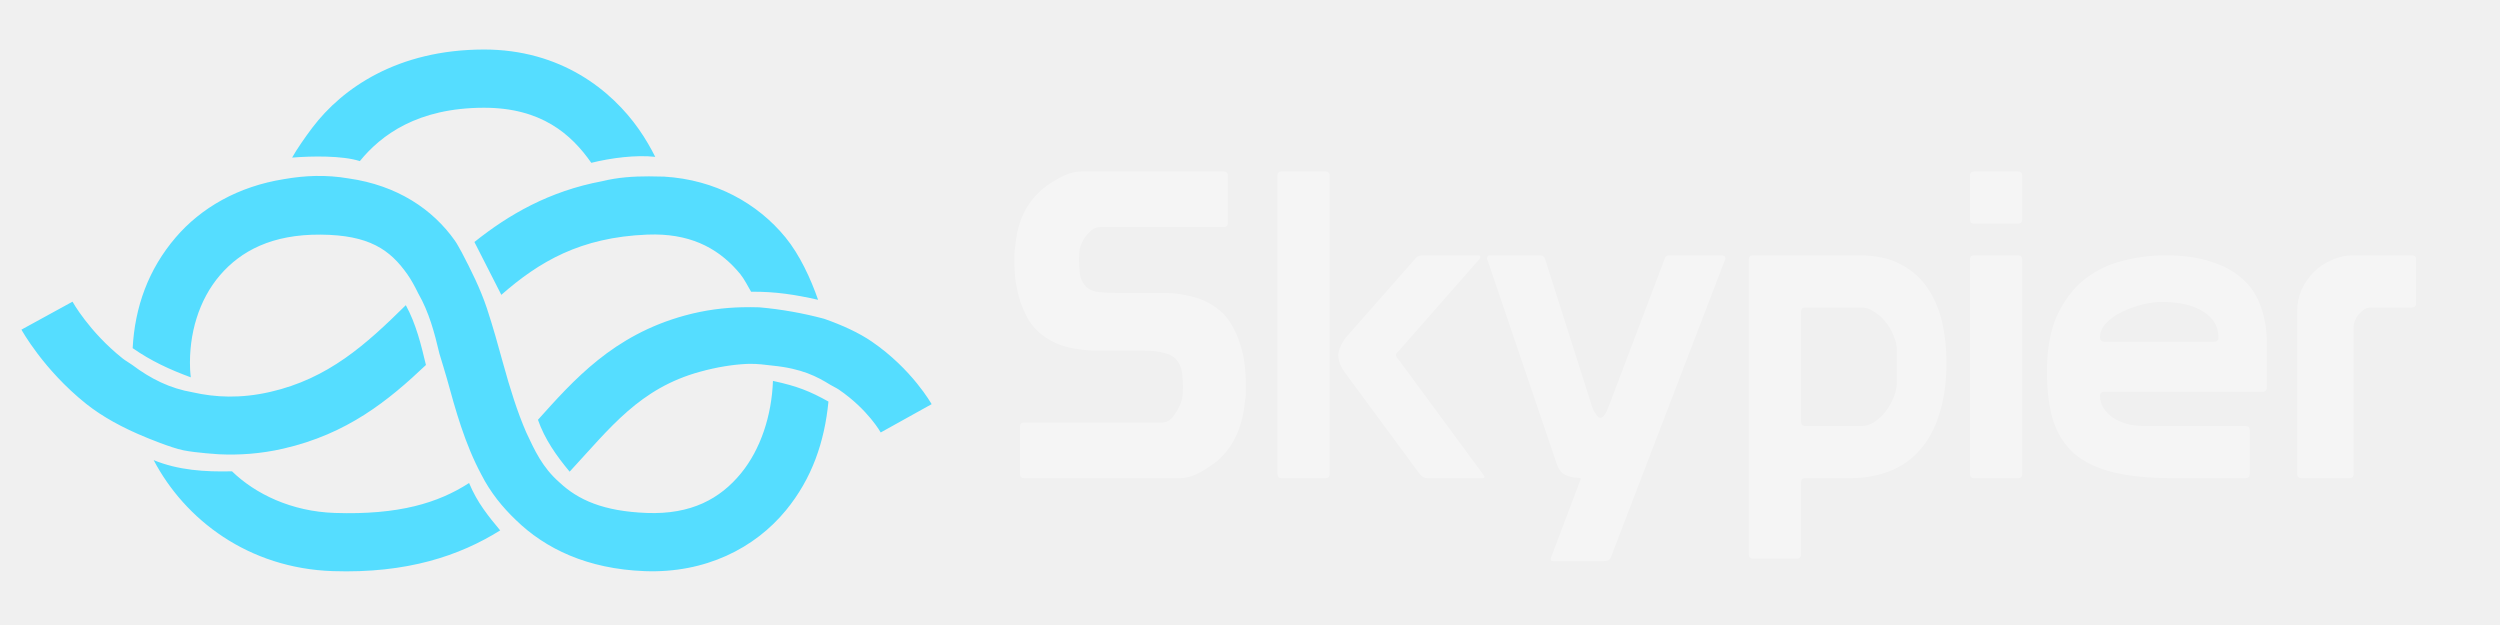
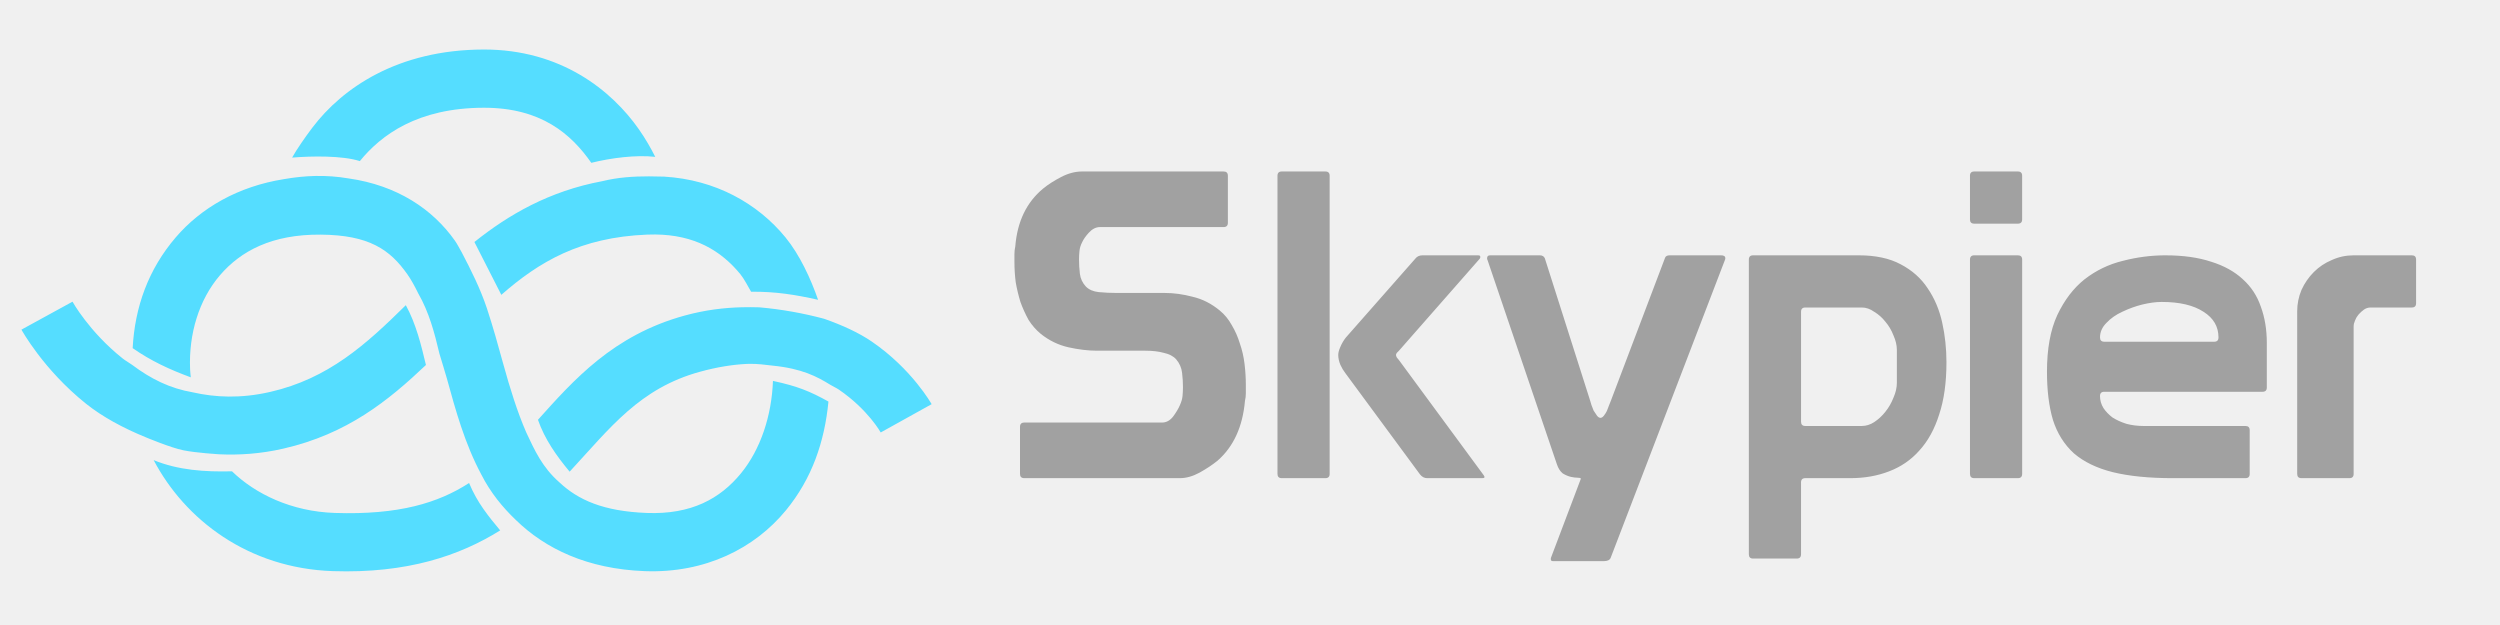
<svg xmlns="http://www.w3.org/2000/svg" width="2600" height="650" version="1.1" viewBox="0 0 687.91 171.98">
-   <path d="m297.73 47.187c-1.883 0-3.805 0.51-5.766 1.53-1.962 1.02-3.609 2.079-4.943 3.178-4.551 3.766-7.101 9.064-7.65 15.89-0.157 0.706-0.235 1.411-0.235 2.117v2.236c0 1.805 0.117 3.65 0.352 5.533 0.314 1.805 0.747 3.609 1.296 5.414 0.628 1.726 1.373 3.374 2.236 4.943 0.942 1.491 2.079 2.784 3.413 3.882 2.275 1.805 4.785 3.021 7.532 3.649 2.825 0.628 5.453 0.942 7.886 0.942h13.3c1.962 0 3.647 0.195 5.06 0.588 1.491 0.314 2.629 0.904 3.413 1.767 0.942 1.098 1.491 2.353 1.648 3.766 0.157 1.334 0.235 2.629 0.235 3.884 0 0.863-0.04 1.687-0.118 2.471-0.079 0.785-0.312 1.609-0.705 2.471-0.392 0.942-1.021 1.999-1.884 3.176-0.863 1.098-1.882 1.648-3.059 1.648h-37.898c-0.785 0-1.177 0.393-1.177 1.177v12.946c0 0.785 0.393 1.177 1.177 1.177h42.842c1.726 0 3.531-0.51 5.414-1.53 1.962-1.098 3.609-2.196 4.943-3.295 4.394-3.845 6.904-9.338 7.531-16.477 0.157-0.628 0.235-1.294 0.235-2.001v-2.471c0-1.805-0.117-3.688-0.352-5.649-0.235-1.962-0.668-3.845-1.296-5.649-0.549-1.805-1.294-3.493-2.236-5.062-0.863-1.569-1.961-2.903-3.295-4.001-2.275-1.883-4.747-3.138-7.415-3.766-2.668-0.706-5.218-1.059-7.65-1.059h-13.181c-1.805 0-3.493-0.079-5.062-0.235-1.491-0.157-2.667-0.667-3.53-1.53-0.942-1.02-1.491-2.198-1.648-3.532-0.157-1.334-0.235-2.629-0.235-3.884 0-0.785 0.04-1.568 0.119-2.353s0.312-1.57 0.705-2.355c0.392-0.863 1.021-1.765 1.884-2.707 0.942-1.02 1.961-1.53 3.059-1.53h34.014c0.785 0 1.177-0.393 1.177-1.177v-12.946c0-0.785-0.393-1.177-1.177-1.177h-38.957zm54.963 0c-0.785 0-1.177 0.393-1.177 1.177v82.033c0 0.785 0.393 1.177 1.177 1.177h12.005c0.785 0 1.175-0.393 1.175-1.177v-82.032c0-0.785-0.391-1.177-1.175-1.177h-12.005zm190.55 0c-0.785 0-1.177 0.393-1.177 1.177v12.005c0 0.785 0.393 1.175 1.177 1.175h12.005c0.785 0 1.175-0.391 1.175-1.175v-12.005c0-0.785-0.391-1.177-1.175-1.177zm-151.82 23.069c-0.863 0-1.53 0.314-2.001 0.942l-19.066 21.655c-0.628 0.785-1.139 1.649-1.532 2.59-0.392 0.863-0.588 1.608-0.588 2.236 0 0.863 0.195 1.765 0.588 2.707 0.392 0.863 0.864 1.647 1.413 2.353l20.479 27.777c0.549 0.706 1.216 1.059 2.001 1.059h15.183c0.628 0 0.745-0.274 0.352-0.823l-23.303-31.66c-0.157-0.157-0.354-0.393-0.59-0.706-0.157-0.314-0.235-0.549-0.235-0.706s0.079-0.354 0.235-0.59c0.235-0.235 0.433-0.431 0.59-0.588l22.009-25.069c0.314-0.314 0.431-0.588 0.352-0.823 0-0.235-0.195-0.352-0.588-0.352h-15.3zm18.595 0c-0.549 0-0.823 0.274-0.823 0.823 0 0.235 0.038 0.392 0.117 0.471l19.068 56.139c0.392 1.177 0.94 2.041 1.647 2.59 0.785 0.471 1.53 0.785 2.236 0.942 0.706 0.157 1.335 0.235 1.884 0.235 0.549 0 0.823 0.079 0.823 0.235v0.117l-8.238 21.773v0.354c0 0.314 0.195 0.471 0.588 0.471h14.006c1.02 0 1.648-0.314 1.884-0.942l31.424-81.915c0.079-0.157 0.119-0.314 0.119-0.471 0-0.549-0.393-0.823-1.177-0.823h-14.123c-0.706 0-1.139 0.236-1.296 0.706l-14.946 39.426c-0.079 0.235-0.236 0.628-0.471 1.177-0.157 0.471-0.354 0.98-0.59 1.53-0.235 0.471-0.509 0.904-0.823 1.296-0.314 0.392-0.628 0.588-0.942 0.588-0.314 0-0.626-0.195-0.94-0.588-0.314-0.471-0.628-0.942-0.942-1.413-0.235-0.549-0.433-1.059-0.59-1.53-0.157-0.549-0.274-0.942-0.352-1.177l-12.477-39.192c-0.235-0.549-0.705-0.823-1.411-0.823h-13.654zm72.381 0c-0.785 0-1.176 0.391-1.176 1.175v81.092c0 0.785 0.391 1.177 1.176 1.177h12.005c0.785 0 1.177-0.393 1.177-1.177v-19.772c0-0.785 0.393-1.177 1.177-1.177h12.358c3.923 0 7.492-0.627 10.709-1.882 3.295-1.255 6.081-3.179 8.357-5.768 2.354-2.589 4.159-5.885 5.414-9.886 1.334-4.002 2.001-8.787 2.001-14.358 0-3.766-0.393-7.414-1.177-10.945-0.785-3.531-2.118-6.671-4.001-9.417-1.805-2.746-4.276-4.942-7.415-6.59-3.06-1.648-6.905-2.471-11.534-2.471h-29.071zm60.849 0c-0.785 0-1.177 0.391-1.177 1.175v58.965c0 0.785 0.393 1.177 1.177 1.177h12.005c0.785 0 1.175-0.393 1.175-1.177v-58.965c0-0.785-0.391-1.175-1.175-1.175zm52.609 0c-3.923 0-7.847 0.51-11.77 1.53-3.845 0.942-7.335 2.628-10.474 5.06-3.06 2.432-5.572 5.728-7.533 9.886-1.883 4.08-2.824 9.259-2.824 15.535 0 5.179 0.55 9.612 1.648 13.3 1.177 3.688 3.099 6.749 5.766 9.182 2.746 2.354 6.316 4.08 10.709 5.179 4.472 1.098 10.006 1.647 16.596 1.647h19.889c0.785 0 1.177-0.393 1.177-1.177v-12.004c0-0.785-0.393-1.177-1.177-1.177h-28.01c-1.648 0-3.217-0.195-4.708-0.588-1.491-0.471-2.786-1.061-3.884-1.767-1.02-0.785-1.844-1.647-2.471-2.588-0.628-1.02-0.942-2.118-0.942-3.295 0-0.785 0.393-1.177 1.177-1.177h43.546c0.785 0 1.177-0.393 1.177-1.177v-12.241c0-3.688-0.55-7.021-1.648-10.003-1.02-2.982-2.668-5.493-4.943-7.533-2.275-2.119-5.178-3.726-8.709-4.824-3.531-1.177-7.729-1.765-12.594-1.765zm51.786 0c-2.118 0-4.119 0.431-6.002 1.294-1.883 0.785-3.531 1.883-4.943 3.295-1.412 1.412-2.55 3.06-3.413 4.943-0.785 1.883-1.177 3.845-1.177 5.885v44.723c0 0.785 0.393 1.177 1.177 1.177h13.181c0.785 0 1.177-0.393 1.177-1.177v-40.603c0-0.471 0.117-0.98 0.352-1.53 0.235-0.628 0.55-1.177 0.942-1.648 0.471-0.549 0.98-1.02 1.53-1.413 0.549-0.392 1.178-0.588 1.884-0.588h11.299c0.785 1e-5 1.175-0.393 1.175-1.177v-12.005c0-0.785-0.391-1.175-1.175-1.175h-16.006zm-52.844 12.829c4.943 0 8.788 0.902 11.534 2.707 2.746 1.726 4.118 4.079 4.118 7.061 0 0.785-0.393 1.177-1.177 1.177h-30.246c-0.785 0-1.177-0.393-1.177-1.177 0-1.491 0.588-2.824 1.765-4.001 1.177-1.255 2.629-2.275 4.355-3.059 1.805-0.863 3.648-1.53 5.531-2.001 1.962-0.471 3.728-0.706 5.297-0.706zm-98.035 1.53h15.535c1.177 0 2.313 0.393 3.412 1.177 1.177 0.706 2.198 1.609 3.061 2.707 0.942 1.098 1.687 2.353 2.236 3.766 0.628 1.412 0.942 2.746 0.942 4.001v9.063c0 1.334-0.314 2.708-0.942 4.12-0.549 1.412-1.294 2.706-2.236 3.882-0.863 1.098-1.884 2.041-3.061 2.826-1.098 0.706-2.235 1.059-3.412 1.059h-15.535c-0.785 0-1.177-0.393-1.177-1.177v-30.246c0-0.785 0.393-1.177 1.177-1.177z" fill="#fff" opacity=".341" stroke-width="7.356" />
+   <path d="m297.73 47.187c-1.883 0-3.805 0.51-5.766 1.53-1.962 1.02-3.609 2.079-4.943 3.178-4.551 3.766-7.101 9.064-7.65 15.89-0.157 0.706-0.235 1.411-0.235 2.117v2.236c0 1.805 0.117 3.65 0.352 5.533 0.314 1.805 0.747 3.609 1.296 5.414 0.628 1.726 1.373 3.374 2.236 4.943 0.942 1.491 2.079 2.784 3.413 3.882 2.275 1.805 4.785 3.021 7.532 3.649 2.825 0.628 5.453 0.942 7.886 0.942h13.3c1.962 0 3.647 0.195 5.06 0.588 1.491 0.314 2.629 0.904 3.413 1.767 0.942 1.098 1.491 2.353 1.648 3.766 0.157 1.334 0.235 2.629 0.235 3.884 0 0.863-0.04 1.687-0.118 2.471-0.079 0.785-0.312 1.609-0.705 2.471-0.392 0.942-1.021 1.999-1.884 3.176-0.863 1.098-1.882 1.648-3.059 1.648h-37.898c-0.785 0-1.177 0.393-1.177 1.177v12.946c0 0.785 0.393 1.177 1.177 1.177h42.842c1.726 0 3.531-0.51 5.414-1.53 1.962-1.098 3.609-2.196 4.943-3.295 4.394-3.845 6.904-9.338 7.531-16.477 0.157-0.628 0.235-1.294 0.235-2.001v-2.471c0-1.805-0.117-3.688-0.352-5.649-0.235-1.962-0.668-3.845-1.296-5.649-0.549-1.805-1.294-3.493-2.236-5.062-0.863-1.569-1.961-2.903-3.295-4.001-2.275-1.883-4.747-3.138-7.415-3.766-2.668-0.706-5.218-1.059-7.65-1.059h-13.181c-1.805 0-3.493-0.079-5.062-0.235-1.491-0.157-2.667-0.667-3.53-1.53-0.942-1.02-1.491-2.198-1.648-3.532-0.157-1.334-0.235-2.629-0.235-3.884 0-0.785 0.04-1.568 0.119-2.353s0.312-1.57 0.705-2.355c0.392-0.863 1.021-1.765 1.884-2.707 0.942-1.02 1.961-1.53 3.059-1.53h34.014c0.785 0 1.177-0.393 1.177-1.177v-12.946c0-0.785-0.393-1.177-1.177-1.177h-38.957zm54.963 0c-0.785 0-1.177 0.393-1.177 1.177v82.033c0 0.785 0.393 1.177 1.177 1.177h12.005c0.785 0 1.175-0.393 1.175-1.177v-82.032c0-0.785-0.391-1.177-1.175-1.177h-12.005zm190.55 0c-0.785 0-1.177 0.393-1.177 1.177v12.005c0 0.785 0.393 1.175 1.177 1.175h12.005c0.785 0 1.175-0.391 1.175-1.175v-12.005c0-0.785-0.391-1.177-1.175-1.177zm-151.82 23.069c-0.863 0-1.53 0.314-2.001 0.942l-19.066 21.655c-0.628 0.785-1.139 1.649-1.532 2.59-0.392 0.863-0.588 1.608-0.588 2.236 0 0.863 0.195 1.765 0.588 2.707 0.392 0.863 0.864 1.647 1.413 2.353l20.479 27.777c0.549 0.706 1.216 1.059 2.001 1.059h15.183c0.628 0 0.745-0.274 0.352-0.823l-23.303-31.66c-0.157-0.157-0.354-0.393-0.59-0.706-0.157-0.314-0.235-0.549-0.235-0.706s0.079-0.354 0.235-0.59c0.235-0.235 0.433-0.431 0.59-0.588l22.009-25.069c0.314-0.314 0.431-0.588 0.352-0.823 0-0.235-0.195-0.352-0.588-0.352h-15.3zm18.595 0c-0.549 0-0.823 0.274-0.823 0.823 0 0.235 0.038 0.392 0.117 0.471l19.068 56.139c0.392 1.177 0.94 2.041 1.647 2.59 0.785 0.471 1.53 0.785 2.236 0.942 0.706 0.157 1.335 0.235 1.884 0.235 0.549 0 0.823 0.079 0.823 0.235v0.117l-8.238 21.773v0.354c0 0.314 0.195 0.471 0.588 0.471h14.006c1.02 0 1.648-0.314 1.884-0.942l31.424-81.915c0.079-0.157 0.119-0.314 0.119-0.471 0-0.549-0.393-0.823-1.177-0.823h-14.123c-0.706 0-1.139 0.236-1.296 0.706l-14.946 39.426c-0.079 0.235-0.236 0.628-0.471 1.177-0.157 0.471-0.354 0.98-0.59 1.53-0.235 0.471-0.509 0.904-0.823 1.296-0.314 0.392-0.628 0.588-0.942 0.588-0.314 0-0.626-0.195-0.94-0.588-0.314-0.471-0.628-0.942-0.942-1.413-0.235-0.549-0.433-1.059-0.59-1.53-0.157-0.549-0.274-0.942-0.352-1.177l-12.477-39.192c-0.235-0.549-0.705-0.823-1.411-0.823h-13.654zm72.381 0c-0.785 0-1.176 0.391-1.176 1.175v81.092c0 0.785 0.391 1.177 1.176 1.177h12.005c0.785 0 1.177-0.393 1.177-1.177v-19.772c0-0.785 0.393-1.177 1.177-1.177h12.358c3.923 0 7.492-0.627 10.709-1.882 3.295-1.255 6.081-3.179 8.357-5.768 2.354-2.589 4.159-5.885 5.414-9.886 1.334-4.002 2.001-8.787 2.001-14.358 0-3.766-0.393-7.414-1.177-10.945-0.785-3.531-2.118-6.671-4.001-9.417-1.805-2.746-4.276-4.942-7.415-6.59-3.06-1.648-6.905-2.471-11.534-2.471h-29.071zm60.849 0c-0.785 0-1.177 0.391-1.177 1.175v58.965c0 0.785 0.393 1.177 1.177 1.177h12.005c0.785 0 1.175-0.393 1.175-1.177v-58.965c0-0.785-0.391-1.175-1.175-1.175zm52.609 0c-3.923 0-7.847 0.51-11.77 1.53-3.845 0.942-7.335 2.628-10.474 5.06-3.06 2.432-5.572 5.728-7.533 9.886-1.883 4.08-2.824 9.259-2.824 15.535 0 5.179 0.55 9.612 1.648 13.3 1.177 3.688 3.099 6.749 5.766 9.182 2.746 2.354 6.316 4.08 10.709 5.179 4.472 1.098 10.006 1.647 16.596 1.647h19.889c0.785 0 1.177-0.393 1.177-1.177v-12.004c0-0.785-0.393-1.177-1.177-1.177h-28.01c-1.648 0-3.217-0.195-4.708-0.588-1.491-0.471-2.786-1.061-3.884-1.767-1.02-0.785-1.844-1.647-2.471-2.588-0.628-1.02-0.942-2.118-0.942-3.295 0-0.785 0.393-1.177 1.177-1.177h43.546c0.785 0 1.177-0.393 1.177-1.177v-12.241c0-3.688-0.55-7.021-1.648-10.003-1.02-2.982-2.668-5.493-4.943-7.533-2.275-2.119-5.178-3.726-8.709-4.824-3.531-1.177-7.729-1.765-12.594-1.765zm51.786 0c-2.118 0-4.119 0.431-6.002 1.294-1.883 0.785-3.531 1.883-4.943 3.295-1.412 1.412-2.55 3.06-3.413 4.943-0.785 1.883-1.177 3.845-1.177 5.885v44.723c0 0.785 0.393 1.177 1.177 1.177h13.181c0.785 0 1.177-0.393 1.177-1.177v-40.603c0-0.471 0.117-0.98 0.352-1.53 0.235-0.628 0.55-1.177 0.942-1.648 0.471-0.549 0.98-1.02 1.53-1.413 0.549-0.392 1.178-0.588 1.884-0.588h11.299c0.785 1e-5 1.175-0.393 1.175-1.177v-12.005c0-0.785-0.391-1.175-1.175-1.175h-16.006zm-52.844 12.829c4.943 0 8.788 0.902 11.534 2.707 2.746 1.726 4.118 4.079 4.118 7.061 0 0.785-0.393 1.177-1.177 1.177h-30.246c-0.785 0-1.177-0.393-1.177-1.177 0-1.491 0.588-2.824 1.765-4.001 1.177-1.255 2.629-2.275 4.355-3.059 1.805-0.863 3.648-1.53 5.531-2.001 1.962-0.471 3.728-0.706 5.297-0.706zm-98.035 1.53h15.535c1.177 0 2.313 0.393 3.412 1.177 1.177 0.706 2.198 1.609 3.061 2.707 0.942 1.098 1.687 2.353 2.236 3.766 0.628 1.412 0.942 2.746 0.942 4.001v9.063c0 1.334-0.314 2.708-0.942 4.12-0.549 1.412-1.294 2.706-2.236 3.882-0.863 1.098-1.884 2.041-3.061 2.826-1.098 0.706-2.235 1.059-3.412 1.059h-15.535c-0.785 0-1.177-0.393-1.177-1.177v-30.246c0-0.785 0.393-1.177 1.177-1.177z" fill="#a1a1a1" opacity="1" stroke-width="7.356" />
  <path d="m133.03 13.627c-23.618 0.058-38.81 10.61-47.031 21.428-1.799 2.368-4.387 6.051-5.625 8.309 5.405-0.434 13.801-0.584 18.639 0.965 5.864-7.204 15.89-14.636 34.058-14.681 15.881-0.039 24.148 7.306 29.629 15.157 5.425-1.358 12.401-2.237 17.596-1.643-1.22-2.421-2.672-4.965-4.458-7.525-7.53-10.789-21.554-22.063-42.804-22.011zm-46.145 34.789c-2.946 0.054-5.852 0.368-8.77 0.88l1e-3 -0.006c-6.21e-4 0.002-0.002 0.004-0.002 0.006-12.578 2.003-22.78 7.872-29.771 16.034-7.526 8.786-11.25 19.158-11.844 30.469 4.995 3.485 10.17 5.894 15.995 8.03-0.077-0.746-0.159-1.492-0.191-2.241-0.409-9.711 2.442-19.106 8.208-25.837 5.766-6.731 14.357-11.291 27.704-11.189 13.372 0.102 19.099 4.136 23.872 10.912 1.075 1.526 2.033 3.293 2.947 5.164-1.8e-4 1.81e-4 -8.8e-4 -1.59e-4 -1e-3 0 1.6e-4 2.82e-4 -1.7e-4 7.81e-4 0 1e-3 3.039 5.29 4.509 10.864 5.888 16.717 1.5e-4 -1.8e-4 8.3e-4 1.61e-4 1e-3 0 0.67 2.316 1.381 4.405 2.05 6.835 2.378 8.65 4.911 17.873 9.457 26.366-2.2e-4 1.9e-4 -8.3e-4 -1.6e-4 -1e-3 0 1.4e-4 2.9e-4 -1.2e-4 7.8e-4 0 1e-3 2.537 4.987 5.824 8.996 9.492 12.507 8.132 7.938 19.715 13.495 35.446 14.093 16.7 0.635 30.336-6.291 38.932-16.788 7.122-8.699 10.581-18.754 11.66-29.876-5.052-2.805-8.526-4.238-15.271-5.68-0.342 9.558-3.406 18.843-8.781 25.408-5.742 7.013-13.696 11.392-25.927 10.927-11.977-0.455-18.92-3.599-24.042-8.412h-1e-3c-4.788-4.199-6.877-8.963-9.112-13.697-2.481-5.697-4.501-12.173-6.404-19.093-1.369-4.978-2.796-10.12-4.472-15.188h-1e-3c-1.801-5.364-4.3-10.351-6.882-15.295h1e-3v-1e-3c-0.643-1.066-1.156-2.188-1.882-3.218-6.109-8.671-15.918-15.262-29.291-17.151-3.076-0.524-6.061-0.729-9.007-0.675zm91.62 0.112c-4.25-0.002-8.502 0.268-12.761 1.321-14.624 2.728-25.805 9.225-35.208 16.742l7.407 14.54c10.428-9.127 21.733-15.841 40.17-16.575 0.747-0.03 1.479-0.04 2.195-0.033 10.734 0.111 18.007 4.34 23.413 10.929 0.987 1.203 2.147 3.43 2.952 4.822 6.808-0.065 12.222 0.831 18.431 2.218-2.021-5.808-5.061-12.405-8.996-17.202-7.651-9.326-19.245-15.843-33.351-16.689-1.417-0.042-2.833-0.073-4.25-0.074zm-158.56 34.483-14.049 7.692s5.98 10.979 17.821 20.431c4.434 3.539 10.122 6.636 16.384 9.19 0 0 6.827 2.876 10.378 3.589 3.551 0.712 9.721 1.087 9.721 1.087l0.006 6e-3c-0.002-2e-3 -0.002-4e-3 -0.004-6e-3 5.553 0.263 11.43-0.104 17.712-1.541 17.62-4.032 28.884-13.163 39.286-23.026-1.333-5.584-2.71-11.276-5.535-16.457-10.982 10.848-21.332 20.208-37.327 23.868-8.196 1.876-15.118 1.502-21.272 0.117-3.01e-4 -2e-3 -7.23e-4 -4e-3 -1e-3 -6e-3v6e-3c-6.342-1.091-11.585-3.714-16.694-7.555-0.861-0.617-1.856-1.154-2.66-1.796-9.22-7.359-13.765-15.599-13.765-15.599zm184.19 1.535c-4.906 0.127-10.078 0.737-15.686 2.271-19.75 5.403-30.631 17.796-40.426 28.698 1.857 5.343 5.094 9.917 8.72 14.274 11.228-12.123 19.256-22.953 35.937-27.516 4.604-1.26 8.79-1.924 12.605-2.125 0.335-0.018 0.664-0.027 0.988-0.031 2.264-0.028 4.262 0.254 6.3 0.49 8.143 0.815 12.23 3.013 15.983 5.324 0.733 0.445 1.607 0.823 2.285 1.288 8.011 5.487 11.499 11.78 11.499 11.78l14.007-7.785s-5.35-9.611-16.452-17.215c-3.612-2.474-8.156-4.537-13.103-6.275-5.805-1.555-11.746-2.615-17.832-3.158-3.5e-4 0-6.8e-4 2e-5 -1e-3 0-1.582-0.049-3.188-0.06-4.823-0.018zm-161.86 42.061c8.616 16.394 26.043 29.779 49.317 30.549 20.413 0.675 34.892-4.239 46.037-11.21-3.138-3.785-6.286-7.553-8.558-13.036-8.436 5.444-19.239 8.821-36.947 8.236-11.916-0.394-21.845-5.209-28.289-11.455-7.452 0.179-14.756-0.285-21.56-3.083z" color="#000000" fill="#5df" stroke-width="2.003" style="-inkscape-stroke:none;paint-order:stroke fill markers" />
</svg>
